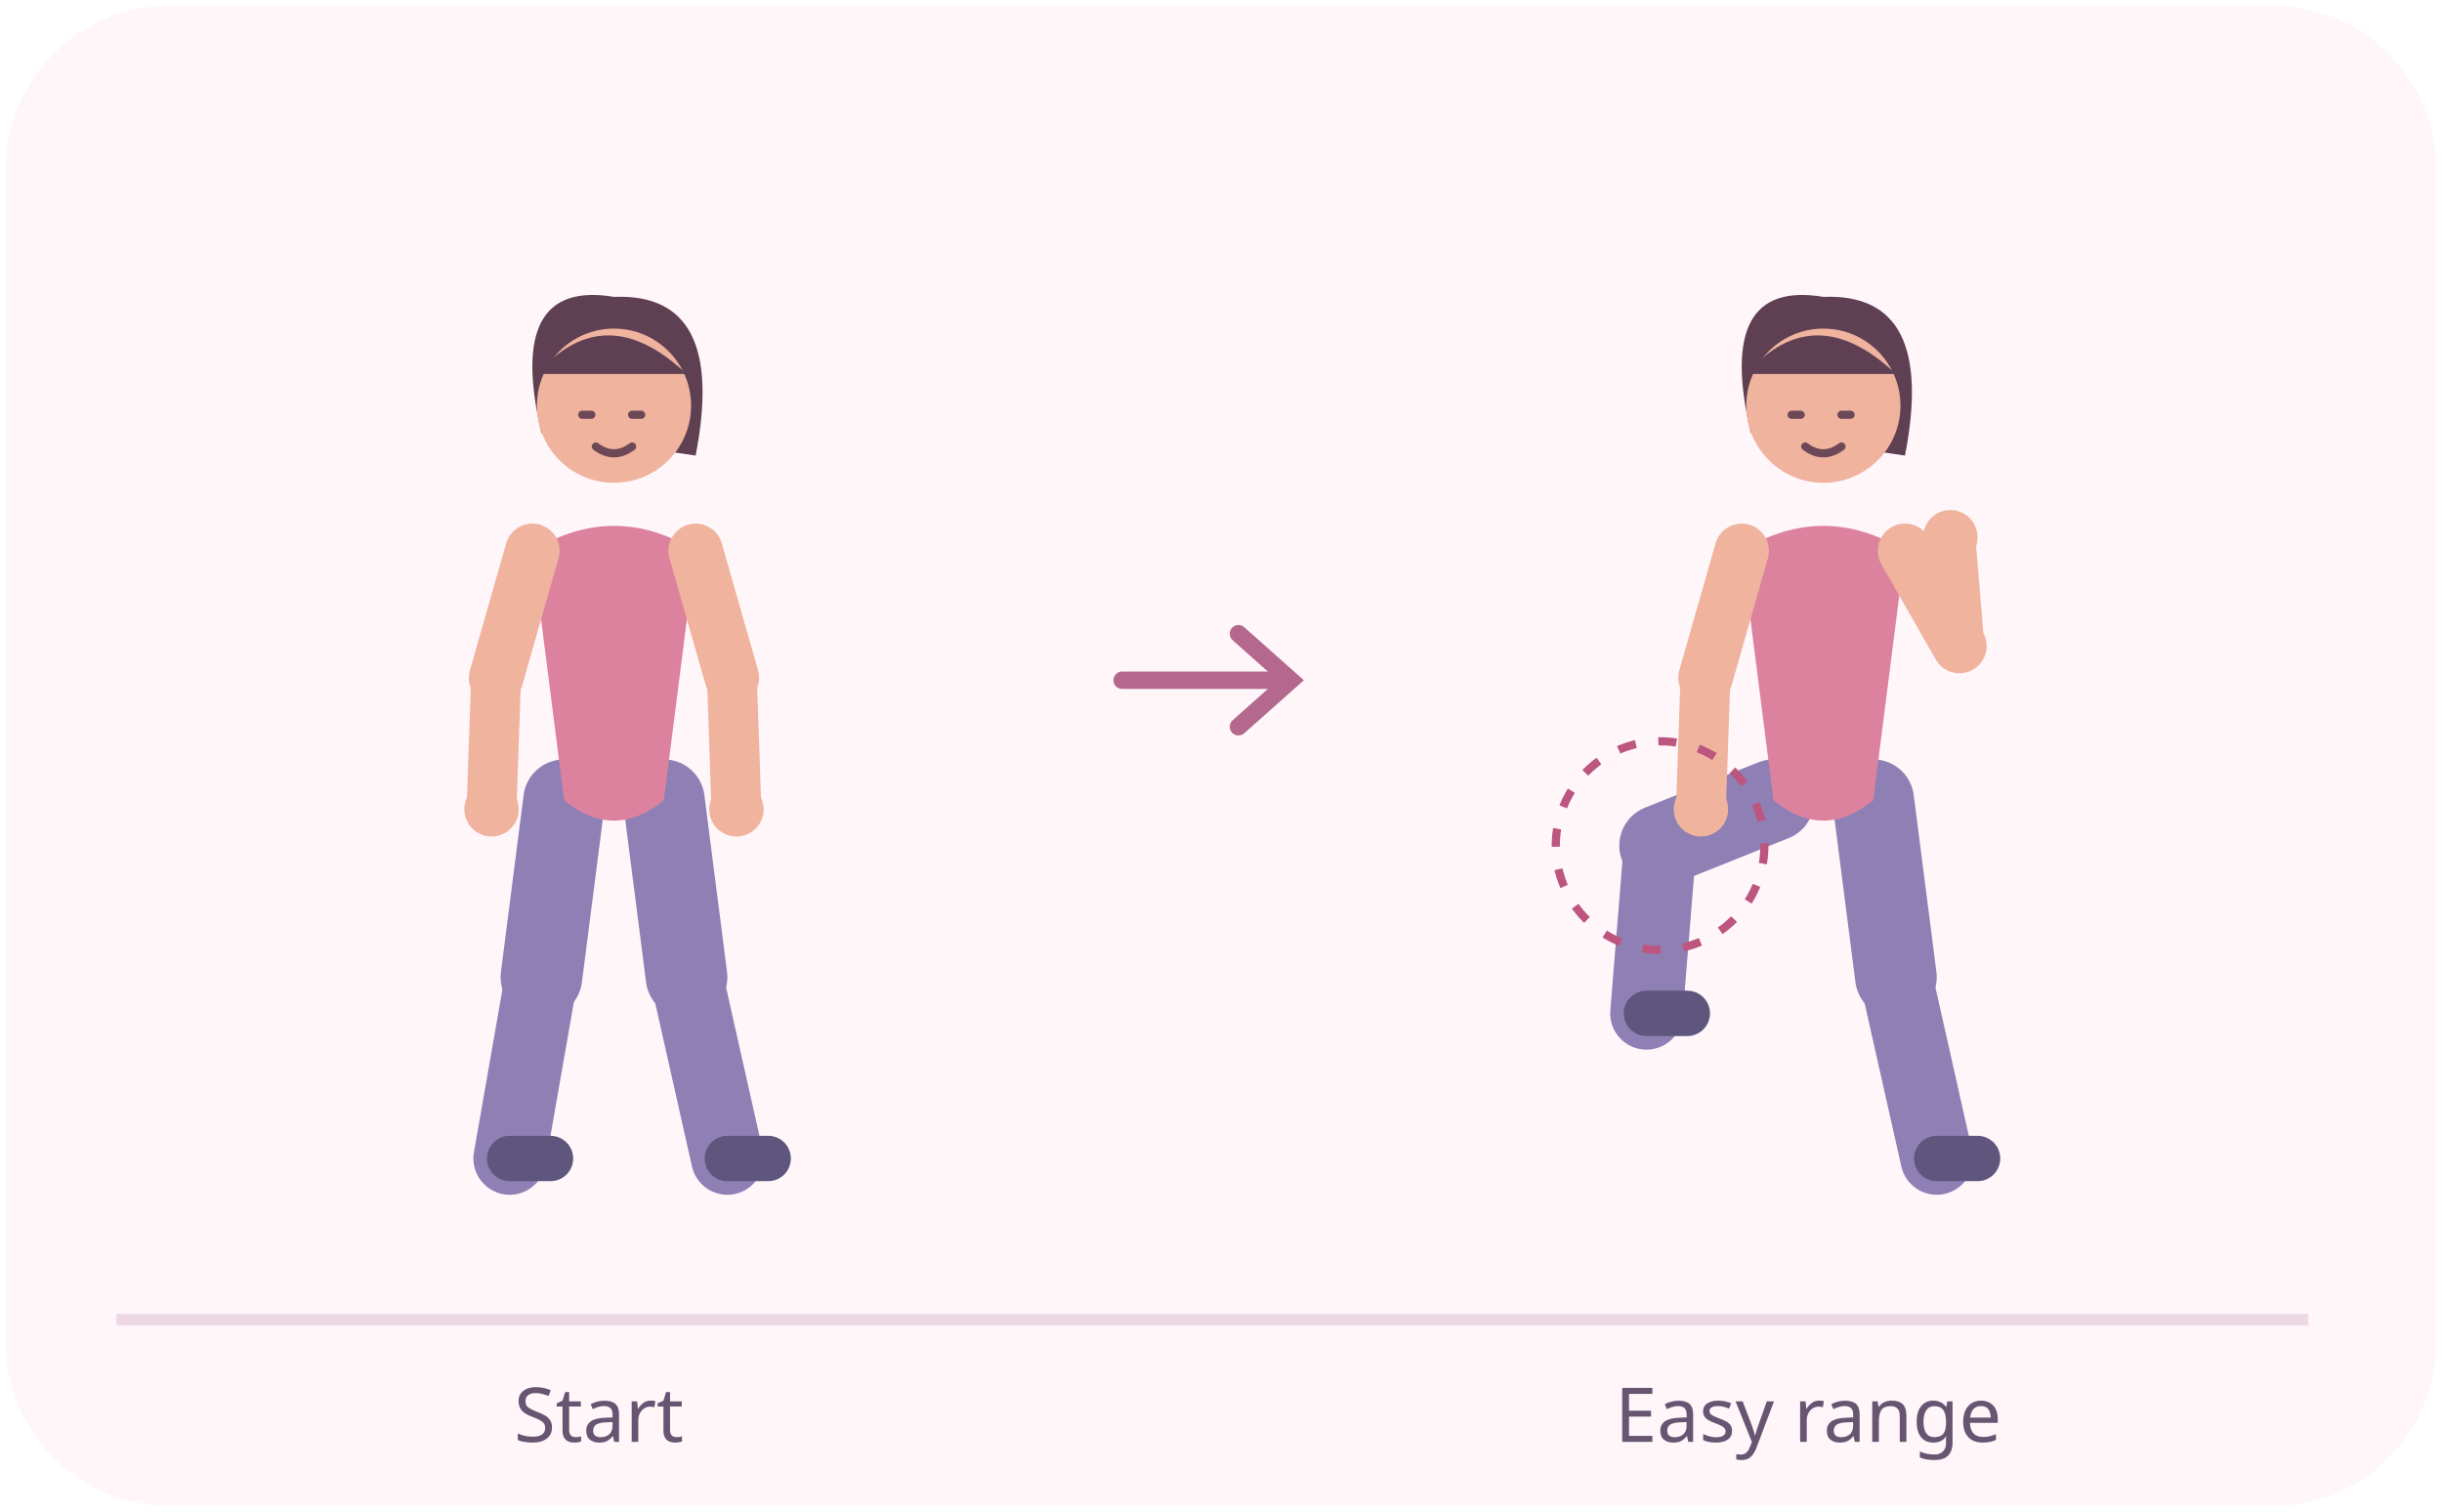
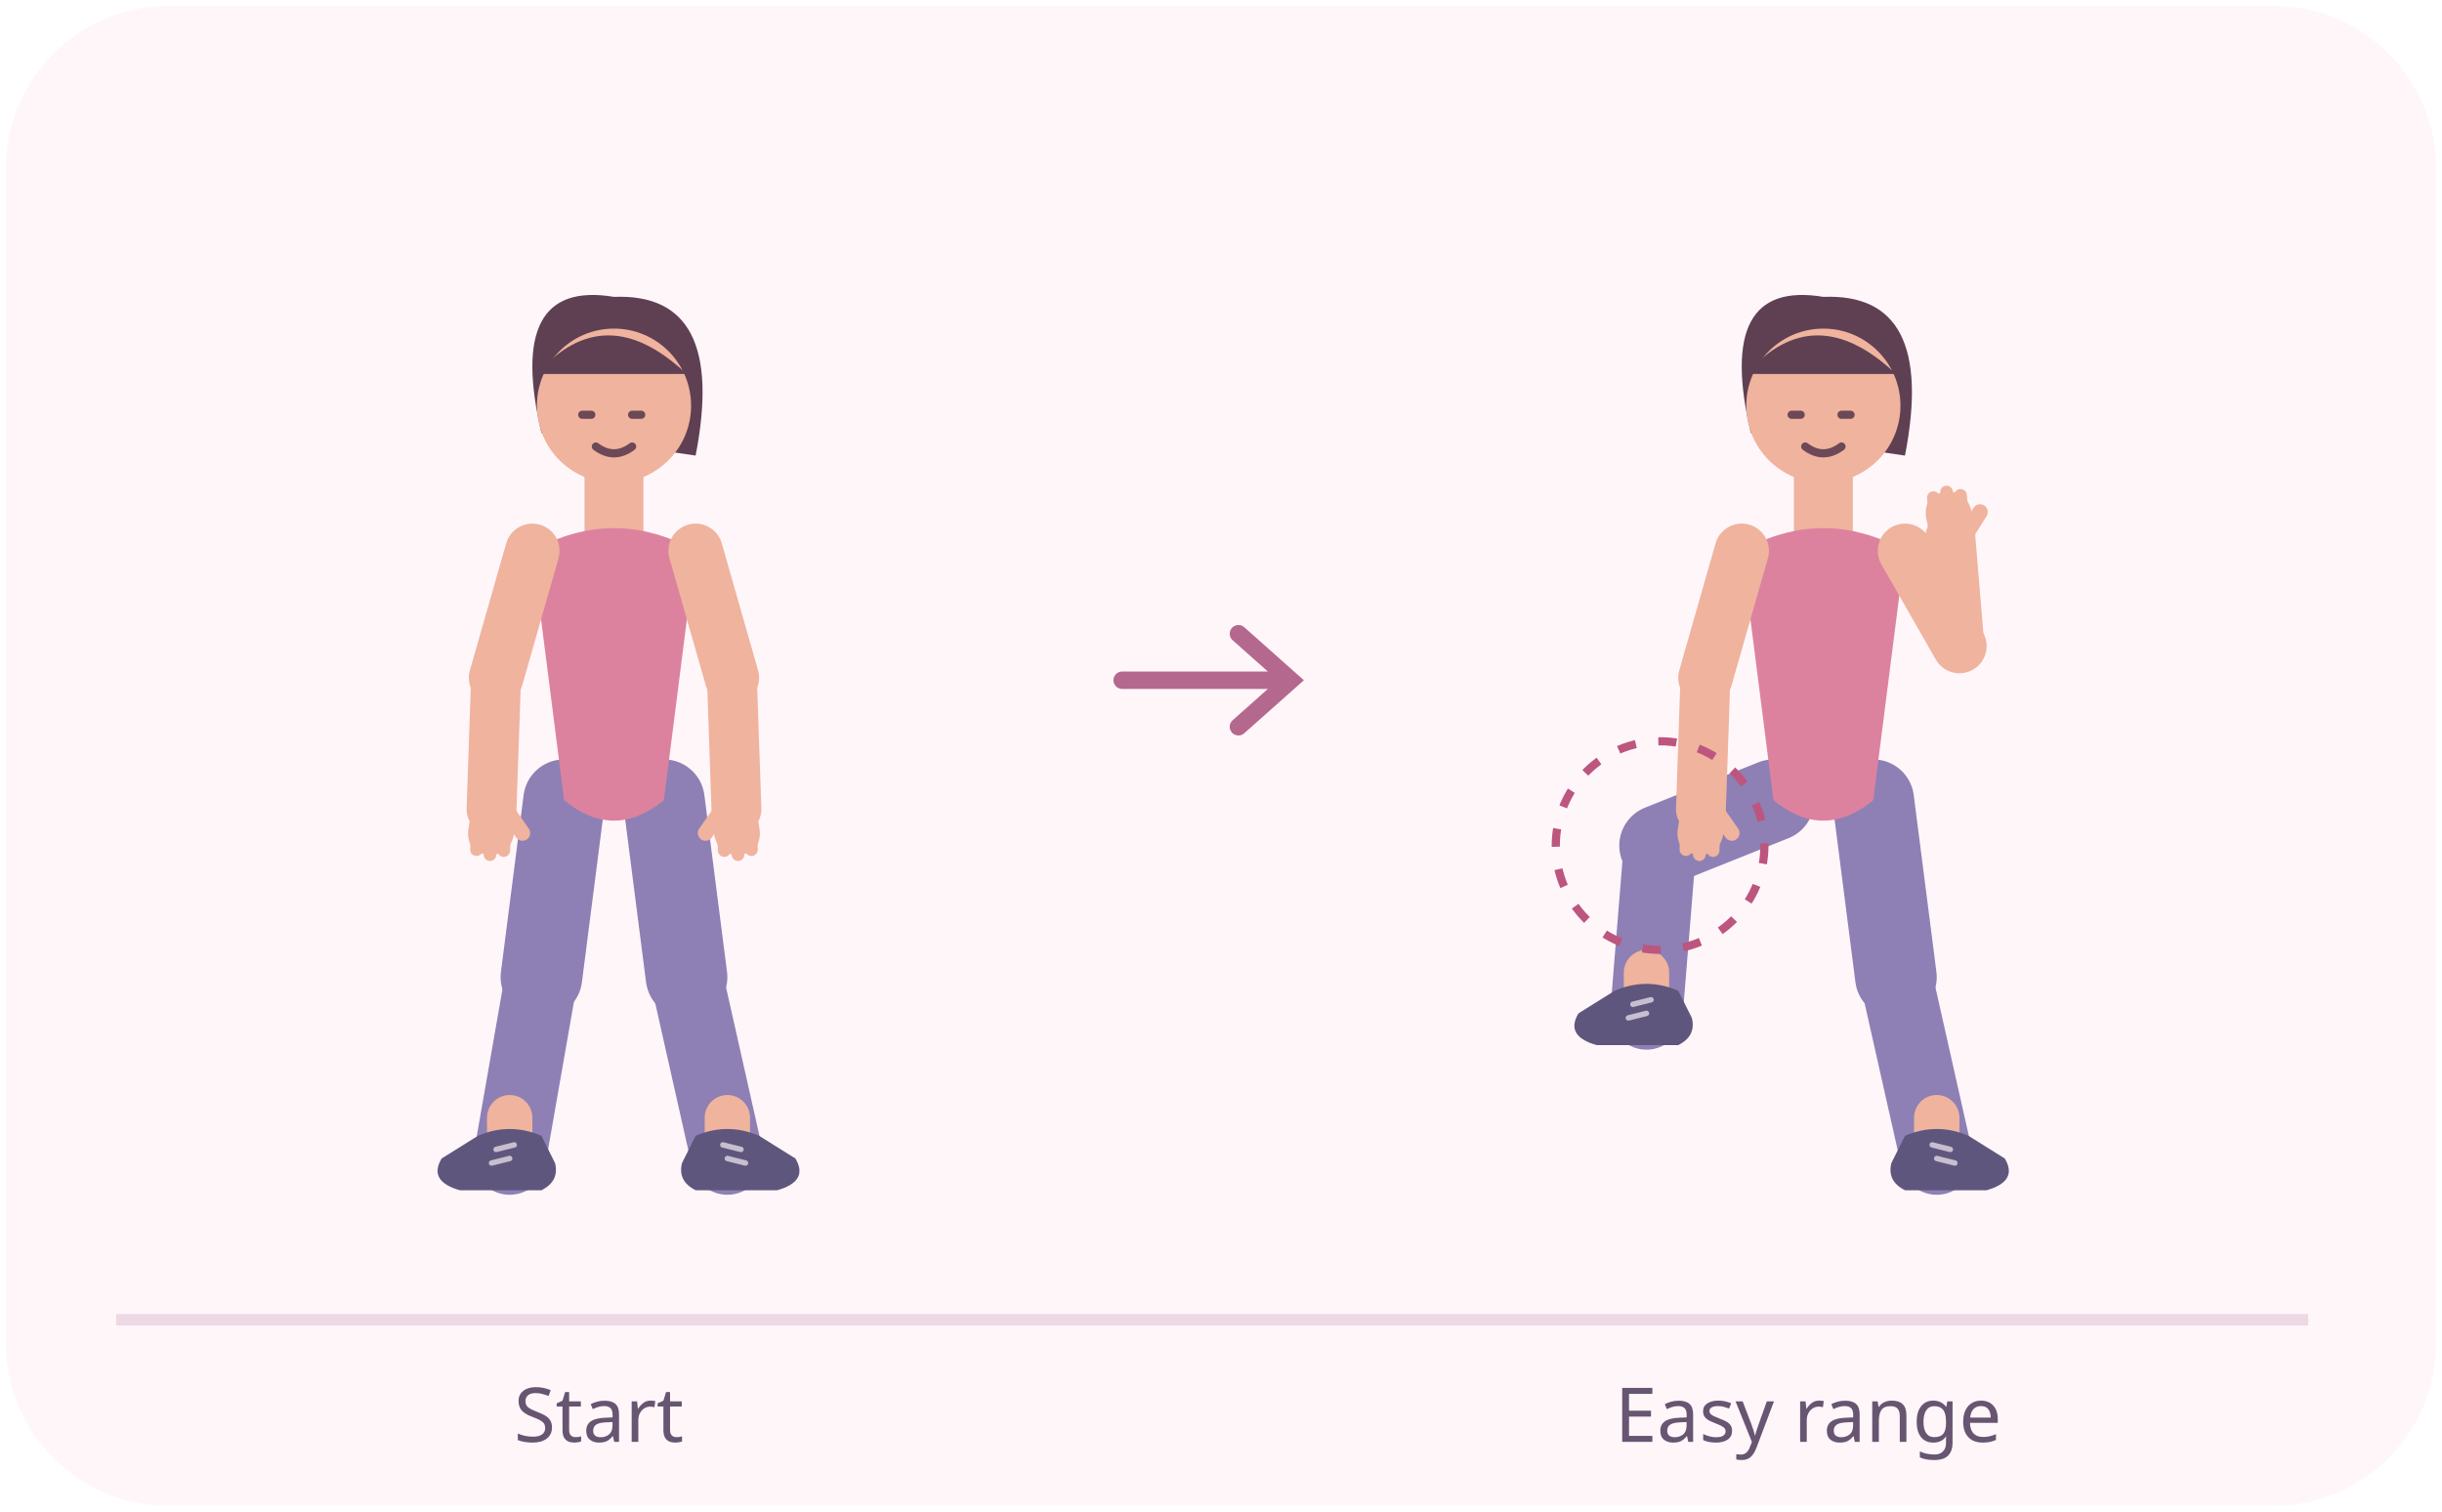
<svg xmlns="http://www.w3.org/2000/svg" viewBox="0 0 420 260">
  <rect x="1" y="1" width="418" height="258" rx="28" fill="#fff6fa" />
  <path d="M20 227H397" stroke="#ecd9e4" stroke-width="2" />
  <g transform="translate(12 30) scale(.78)">
-     <path d="M109,138L104,177" fill="none" stroke="#8e80b4" stroke-width="18" stroke-linecap="round" />
-     <path d="M104,177L97,217" fill="none" stroke="#8e80b4" stroke-width="16" stroke-linecap="round" />
-     <path d="M97,217L106,217" fill="none" stroke="#5e567d" stroke-width="10" stroke-linecap="round" />
-     <path d="M131,138L136,177" fill="none" stroke="#8e80b4" stroke-width="18" stroke-linecap="round" />
-     <path d="M136,177L145,217" fill="none" stroke="#8e80b4" stroke-width="16" stroke-linecap="round" />
-     <path d="M145,217L154,217" fill="none" stroke="#5e567d" stroke-width="10" stroke-linecap="round" />
-     <path d="M102,83Q120 72 138,83L131,138Q120 147 109,138Z" fill="#dc829f" />
-     <path d="M102,83L94,111" fill="none" stroke="#efb39e" stroke-width="12" stroke-linecap="round" />
-     <path d="M94,111L93,140" fill="none" stroke="#efb39e" stroke-width="11" stroke-linecap="round" />
-     <circle cx="93" cy="140" r="6" fill="#efb39e" />
-     <path d="M138,83L146,111" fill="none" stroke="#efb39e" stroke-width="12" stroke-linecap="round" />
-     <path d="M146,111L147,140" fill="none" stroke="#efb39e" stroke-width="11" stroke-linecap="round" />
-     <circle cx="147" cy="140" r="6" fill="#efb39e" />
-     <path d="M104 57Q96 23 120 27Q145 26 138 62" fill="#5f4053" />
-     <circle cx="120" cy="51" r="17" fill="#efb39e" />
-     <path d="M103 44Q118 27 136 44" fill="#5f4053" />
-     <path d="M113 53h2m9 0h2m-10 7q4 3 8 0" fill="none" stroke="#6d4857" stroke-width="1.8" stroke-linecap="round" />
+     <g data-part="leg-L">
+       <path d="M109,138L104,177" fill="none" stroke="#8e80b4" stroke-width="18" stroke-linecap="round" />
+       <path d="M104,177L97,217" fill="none" stroke="#8e80b4" stroke-width="16" stroke-linecap="round" />
+     </g>
+     <g data-part="leg-R">
+       <path d="M131,138L136,177" fill="none" stroke="#8e80b4" stroke-width="18" stroke-linecap="round" />
+       <path d="M136,177L145,217" fill="none" stroke="#8e80b4" stroke-width="16" stroke-linecap="round" />
+     </g>
+     <g data-part="shoe-L" transform="translate(97 217) rotate(0) scale(-1 1)">
+       <path d="M0,-9L0,0" fill="none" stroke="#efb39e" stroke-width="10" stroke-linecap="round" />
+       <path d="M-7-5Q0-8 7-5L15 0Q18 5 11 7H-7Q-11 5-10 1Z" fill="#5e567d" />
+       <path d="M-7 5H12" stroke="#5e567d" stroke-width="3" stroke-linecap="round" />
+       <path d="m-1-3 4 1m-3 2 4 1" stroke="#fff6fa" stroke-width="1.2" stroke-linecap="round" opacity=".65" />
+     </g>
+     <g data-part="shoe-R" transform="translate(145 217) rotate(0) scale(1 1)">
+       <path d="M0,-9L0,0" fill="none" stroke="#efb39e" stroke-width="10" stroke-linecap="round" />
+       <path d="M-7-5Q0-8 7-5L15 0Q18 5 11 7H-7Q-11 5-10 1Z" fill="#5e567d" />
+       <path d="M-7 5H12" stroke="#5e567d" stroke-width="3" stroke-linecap="round" />
+       <path d="m-1-3 4 1m-3 2 4 1" stroke="#fff6fa" stroke-width="1.2" stroke-linecap="round" opacity=".65" />
+     </g>
+     <path data-part="neck" d="M120,85L120,64" stroke="#efb39e" stroke-width="13" stroke-linecap="round" />
+     <path data-part="shirt" d="M102,83Q120 73 138,83L131,138Q120 147 109,138Z" fill="#dc829f" />
+     <g data-part="arm-L">
+       <path d="M102,83L94,111" fill="none" stroke="#efb39e" stroke-width="12" stroke-linecap="round" />
+       <path d="M94,111L93,140" fill="none" stroke="#efb39e" stroke-width="11" stroke-linecap="round" />
+     </g>
+     <g data-part="arm-R">
+       <path d="M138,83L146,111" fill="none" stroke="#efb39e" stroke-width="12" stroke-linecap="round" />
+       <path d="M146,111L147,140" fill="none" stroke="#efb39e" stroke-width="11" stroke-linecap="round" />
+     </g>
+     <g data-part="hand-L" transform="translate(93,140) rotate(1.974934) scale(-1 1)">
+       <path d="M-4-3Q-6 1-5 6Q-4 10 0 10Q5 10 5 5L4-3Z" fill="#efb39e" />
+       <path d="M-4,1L-7,5" fill="none" stroke="#efb39e" stroke-width="3.4" stroke-linecap="round" />
+       <path d="M-3,5L-3,9" fill="none" stroke="#efb39e" stroke-width="2.8" stroke-linecap="round" />
+       <path d="M0,5L0,10" fill="none" stroke="#efb39e" stroke-width="2.8" stroke-linecap="round" />
+       <path d="M3,5L3,9" fill="none" stroke="#efb39e" stroke-width="2.8" stroke-linecap="round" />
+     </g>
+     <g data-part="hand-R" transform="translate(147,140) rotate(-1.974934) scale(1 1)">
+       <path d="M-4-3Q-6 1-5 6Q-4 10 0 10Q5 10 5 5L4-3Z" fill="#efb39e" />
+       <path d="M-4,1L-7,5" fill="none" stroke="#efb39e" stroke-width="3.4" stroke-linecap="round" />
+       <path d="M-3,5L-3,9" fill="none" stroke="#efb39e" stroke-width="2.8" stroke-linecap="round" />
+       <path d="M0,5L0,10" fill="none" stroke="#efb39e" stroke-width="2.8" stroke-linecap="round" />
+       <path d="M3,5L3,9" fill="none" stroke="#efb39e" stroke-width="2.8" stroke-linecap="round" />
+     </g>
+     <g data-part="head" transform="rotate(0 120,85)">
+       <path d="M104 57Q96 23 120 27Q145 26 138 62" fill="#5f4053" />
+       <circle cx="120" cy="51" r="17" fill="#efb39e" />
+       <path d="M103 44Q118 27 136 44" fill="#5f4053" />
+       <path d="M113 53h2m9 0h2m-10 7q4 3 8 0" fill="none" stroke="#6d4857" stroke-width="1.8" stroke-linecap="round" />
+     </g>
  </g>
  <g transform="translate(220 30) scale(.78)">
-     <path d="M109,138L84,148" fill="none" stroke="#8e80b4" stroke-width="18" stroke-linecap="round" />
-     <path d="M84,148L81,185" fill="none" stroke="#8e80b4" stroke-width="16" stroke-linecap="round" />
-     <path d="M81,185L90,185" fill="none" stroke="#5e567d" stroke-width="10" stroke-linecap="round" />
-     <path d="M131,138L136,177" fill="none" stroke="#8e80b4" stroke-width="18" stroke-linecap="round" />
-     <path d="M136,177L145,217" fill="none" stroke="#8e80b4" stroke-width="16" stroke-linecap="round" />
-     <path d="M145,217L154,217" fill="none" stroke="#5e567d" stroke-width="10" stroke-linecap="round" />
-     <path d="M102,83Q120 72 138,83L131,138Q120 147 109,138Z" fill="#dc829f" />
-     <path d="M102,83L94,111" fill="none" stroke="#efb39e" stroke-width="12" stroke-linecap="round" />
-     <path d="M94,111L93,140" fill="none" stroke="#efb39e" stroke-width="11" stroke-linecap="round" />
-     <circle cx="93" cy="140" r="6" fill="#efb39e" />
-     <path d="M138,83L150,104" fill="none" stroke="#efb39e" stroke-width="12" stroke-linecap="round" />
-     <path d="M150,104L148,80" fill="none" stroke="#efb39e" stroke-width="11" stroke-linecap="round" />
-     <circle cx="148" cy="80" r="6" fill="#efb39e" />
-     <path d="M104 57Q96 23 120 27Q145 26 138 62" fill="#5f4053" />
-     <circle cx="120" cy="51" r="17" fill="#efb39e" />
-     <path d="M103 44Q118 27 136 44" fill="#5f4053" />
-     <path d="M113 53h2m9 0h2m-10 7q4 3 8 0" fill="none" stroke="#6d4857" stroke-width="1.8" stroke-linecap="round" />
+     <g data-part="leg-L">
+       <path d="M109,138L84,148" fill="none" stroke="#8e80b4" stroke-width="18" stroke-linecap="round" />
+       <path d="M84,148L81,185" fill="none" stroke="#8e80b4" stroke-width="16" stroke-linecap="round" />
+     </g>
+     <g data-part="leg-R">
+       <path d="M131,138L136,177" fill="none" stroke="#8e80b4" stroke-width="18" stroke-linecap="round" />
+       <path d="M136,177L145,217" fill="none" stroke="#8e80b4" stroke-width="16" stroke-linecap="round" />
+     </g>
+     <g data-part="shoe-L" transform="translate(81 185) rotate(0) scale(-1 1)">
+       <path d="M0,-9L0,0" fill="none" stroke="#efb39e" stroke-width="10" stroke-linecap="round" />
+       <path d="M-7-5Q0-8 7-5L15 0Q18 5 11 7H-7Q-11 5-10 1Z" fill="#5e567d" />
+       <path d="M-7 5H12" stroke="#5e567d" stroke-width="3" stroke-linecap="round" />
+       <path d="m-1-3 4 1m-3 2 4 1" stroke="#fff6fa" stroke-width="1.2" stroke-linecap="round" opacity=".65" />
+     </g>
+     <g data-part="shoe-R" transform="translate(145 217) rotate(0) scale(1 1)">
+       <path d="M0,-9L0,0" fill="none" stroke="#efb39e" stroke-width="10" stroke-linecap="round" />
+       <path d="M-7-5Q0-8 7-5L15 0Q18 5 11 7H-7Q-11 5-10 1Z" fill="#5e567d" />
+       <path d="M-7 5H12" stroke="#5e567d" stroke-width="3" stroke-linecap="round" />
+       <path d="m-1-3 4 1m-3 2 4 1" stroke="#fff6fa" stroke-width="1.2" stroke-linecap="round" opacity=".65" />
+     </g>
+     <path data-part="neck" d="M120,85L120,64" stroke="#efb39e" stroke-width="13" stroke-linecap="round" />
+     <path data-part="shirt" d="M102,83Q120 73 138,83L131,138Q120 147 109,138Z" fill="#dc829f" />
+     <g data-part="arm-L">
+       <path d="M102,83L94,111" fill="none" stroke="#efb39e" stroke-width="12" stroke-linecap="round" />
+       <path d="M94,111L93,140" fill="none" stroke="#efb39e" stroke-width="11" stroke-linecap="round" />
+     </g>
+     <g data-part="arm-R">
+       <path d="M138,83L150,104" fill="none" stroke="#efb39e" stroke-width="12" stroke-linecap="round" />
+       <path d="M150,104L148,80" fill="none" stroke="#efb39e" stroke-width="11" stroke-linecap="round" />
+     </g>
+     <g data-part="hand-L" transform="translate(93,140) rotate(1.974934) scale(-1 1)">
+       <path d="M-4-3Q-6 1-5 6Q-4 10 0 10Q5 10 5 5L4-3Z" fill="#efb39e" />
+       <path d="M-4,1L-7,5" fill="none" stroke="#efb39e" stroke-width="3.4" stroke-linecap="round" />
+       <path d="M-3,5L-3,9" fill="none" stroke="#efb39e" stroke-width="2.8" stroke-linecap="round" />
+       <path d="M0,5L0,10" fill="none" stroke="#efb39e" stroke-width="2.8" stroke-linecap="round" />
+       <path d="M3,5L3,9" fill="none" stroke="#efb39e" stroke-width="2.8" stroke-linecap="round" />
+     </g>
+     <g data-part="hand-R" transform="translate(148,80) rotate(-184.7636) scale(1 1)">
+       <path d="M-4-3Q-6 1-5 6Q-4 10 0 10Q5 10 5 5L4-3Z" fill="#efb39e" />
+       <path d="M-4,1L-7,5" fill="none" stroke="#efb39e" stroke-width="3.4" stroke-linecap="round" />
+       <path d="M-3,5L-3,9" fill="none" stroke="#efb39e" stroke-width="2.8" stroke-linecap="round" />
+       <path d="M0,5L0,10" fill="none" stroke="#efb39e" stroke-width="2.8" stroke-linecap="round" />
+       <path d="M3,5L3,9" fill="none" stroke="#efb39e" stroke-width="2.8" stroke-linecap="round" />
+     </g>
+     <g data-part="head" transform="rotate(0 120,85)">
+       <path d="M104 57Q96 23 120 27Q145 26 138 62" fill="#5f4053" />
+       <circle cx="120" cy="51" r="17" fill="#efb39e" />
+       <path d="M103 44Q118 27 136 44" fill="#5f4053" />
+       <path d="M113 53h2m9 0h2m-10 7q4 3 8 0" fill="none" stroke="#6d4857" stroke-width="1.8" stroke-linecap="round" />
+     </g>
    <circle cx="84" cy="148" r="23" fill="none" stroke="#bc567f" stroke-width="1.8" stroke-dasharray="4 5" />
  </g>
  <path d="M193 117h28m-8-8 9 8-9 8" stroke="#b5688e" stroke-width="3" fill="none" stroke-linecap="round" />
  <text x="103" y="248" text-anchor="middle" font-family="sans-serif" font-size="13" fill="#675571">Start</text>
  <text x="311" y="248" text-anchor="middle" font-family="sans-serif" font-size="13" fill="#675571">Easy range</text>
</svg>
